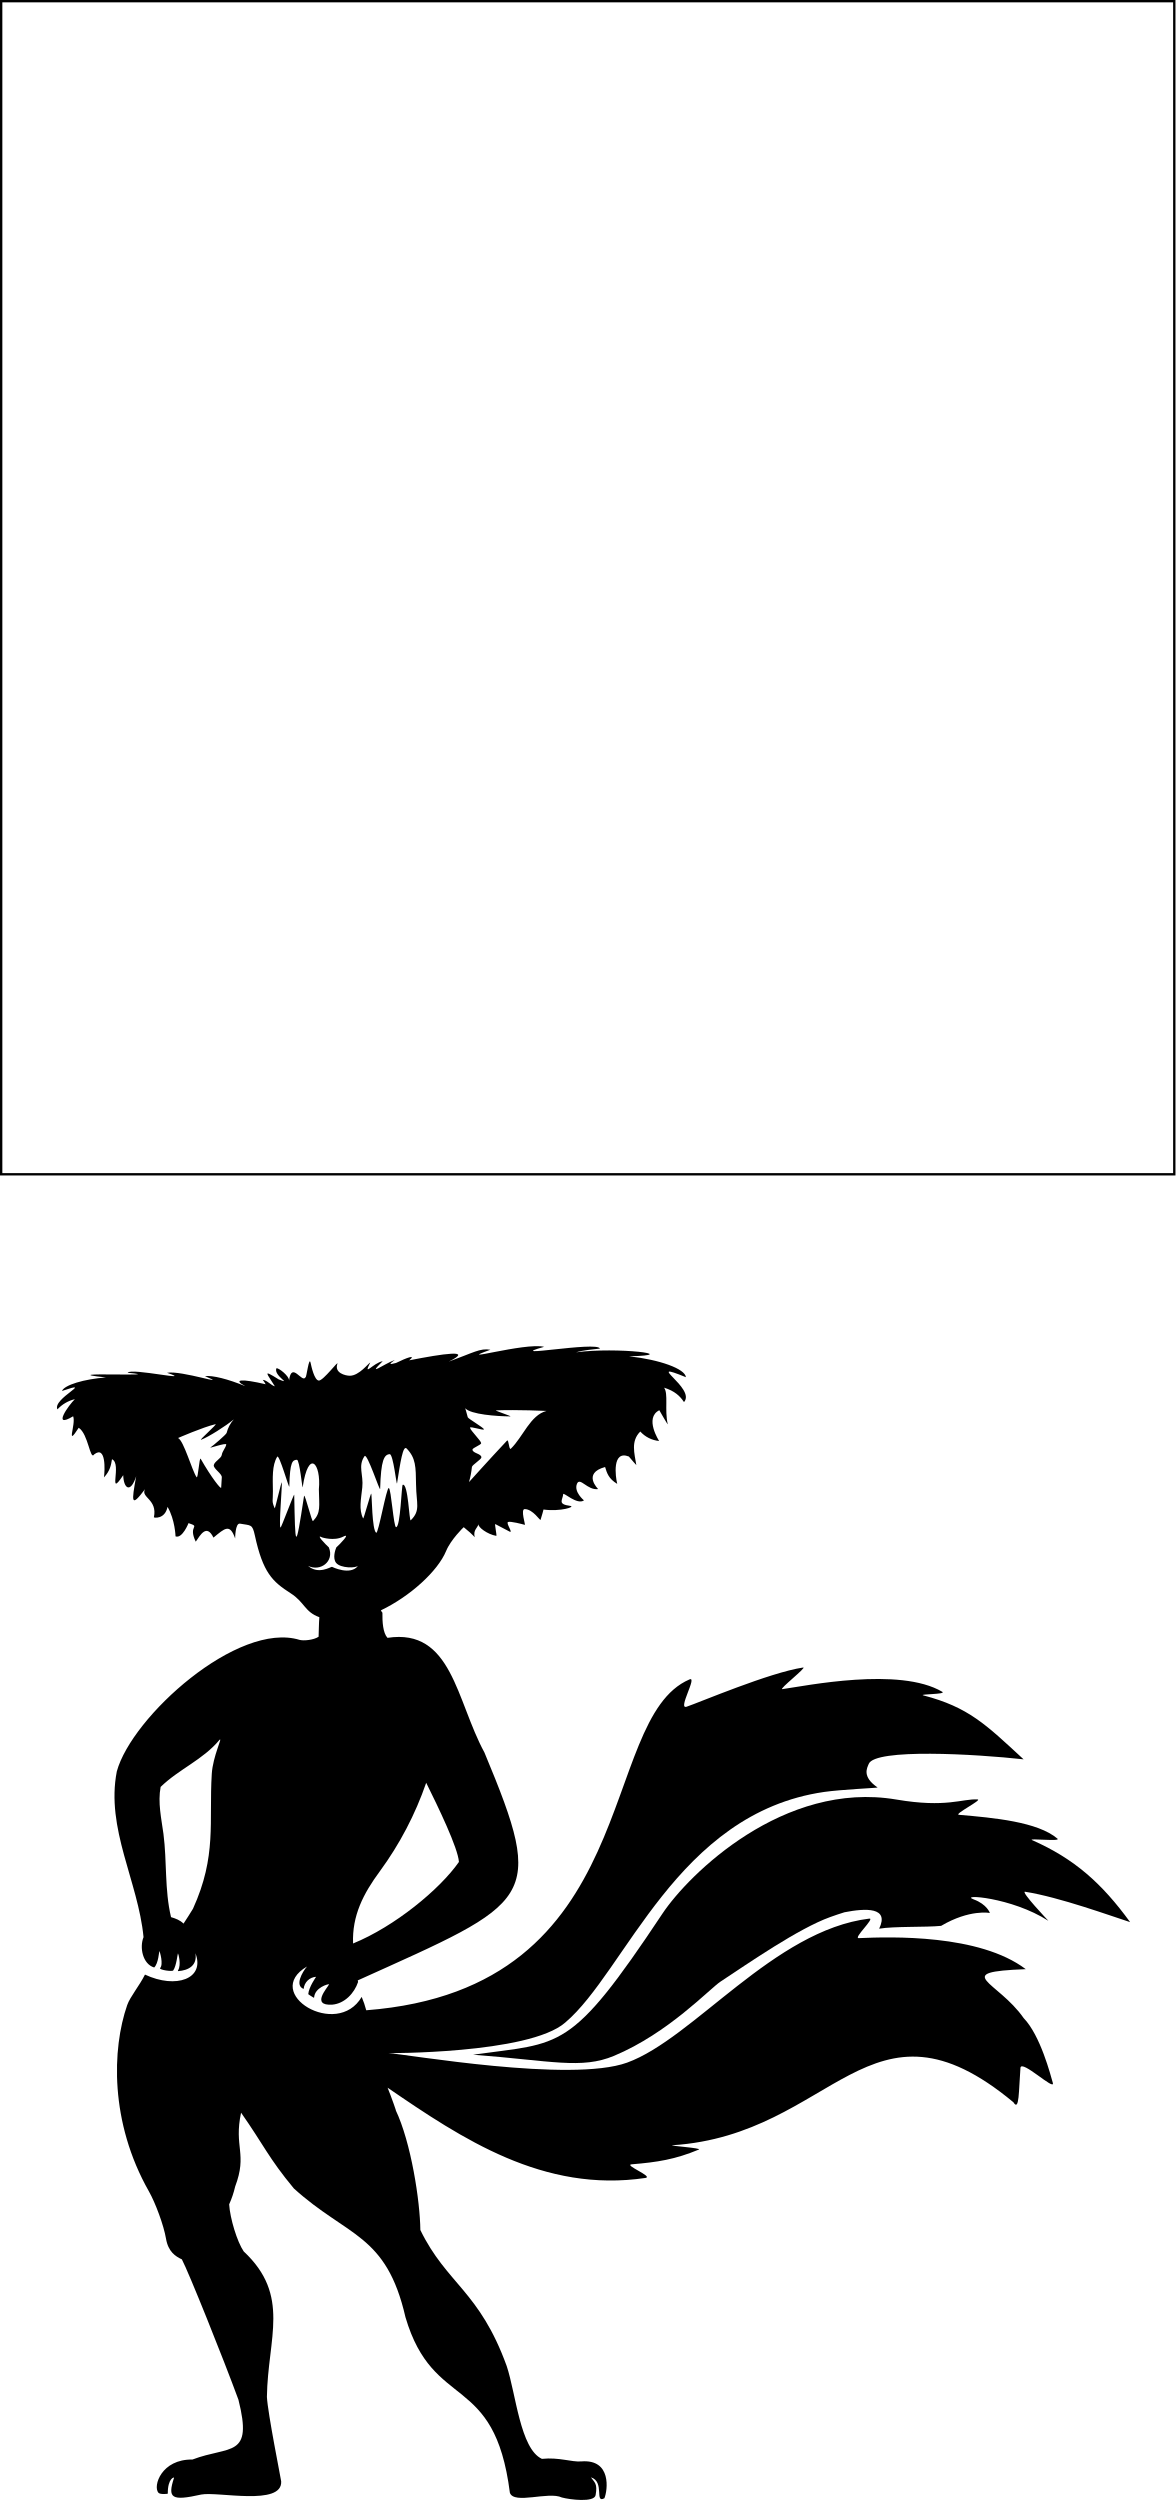
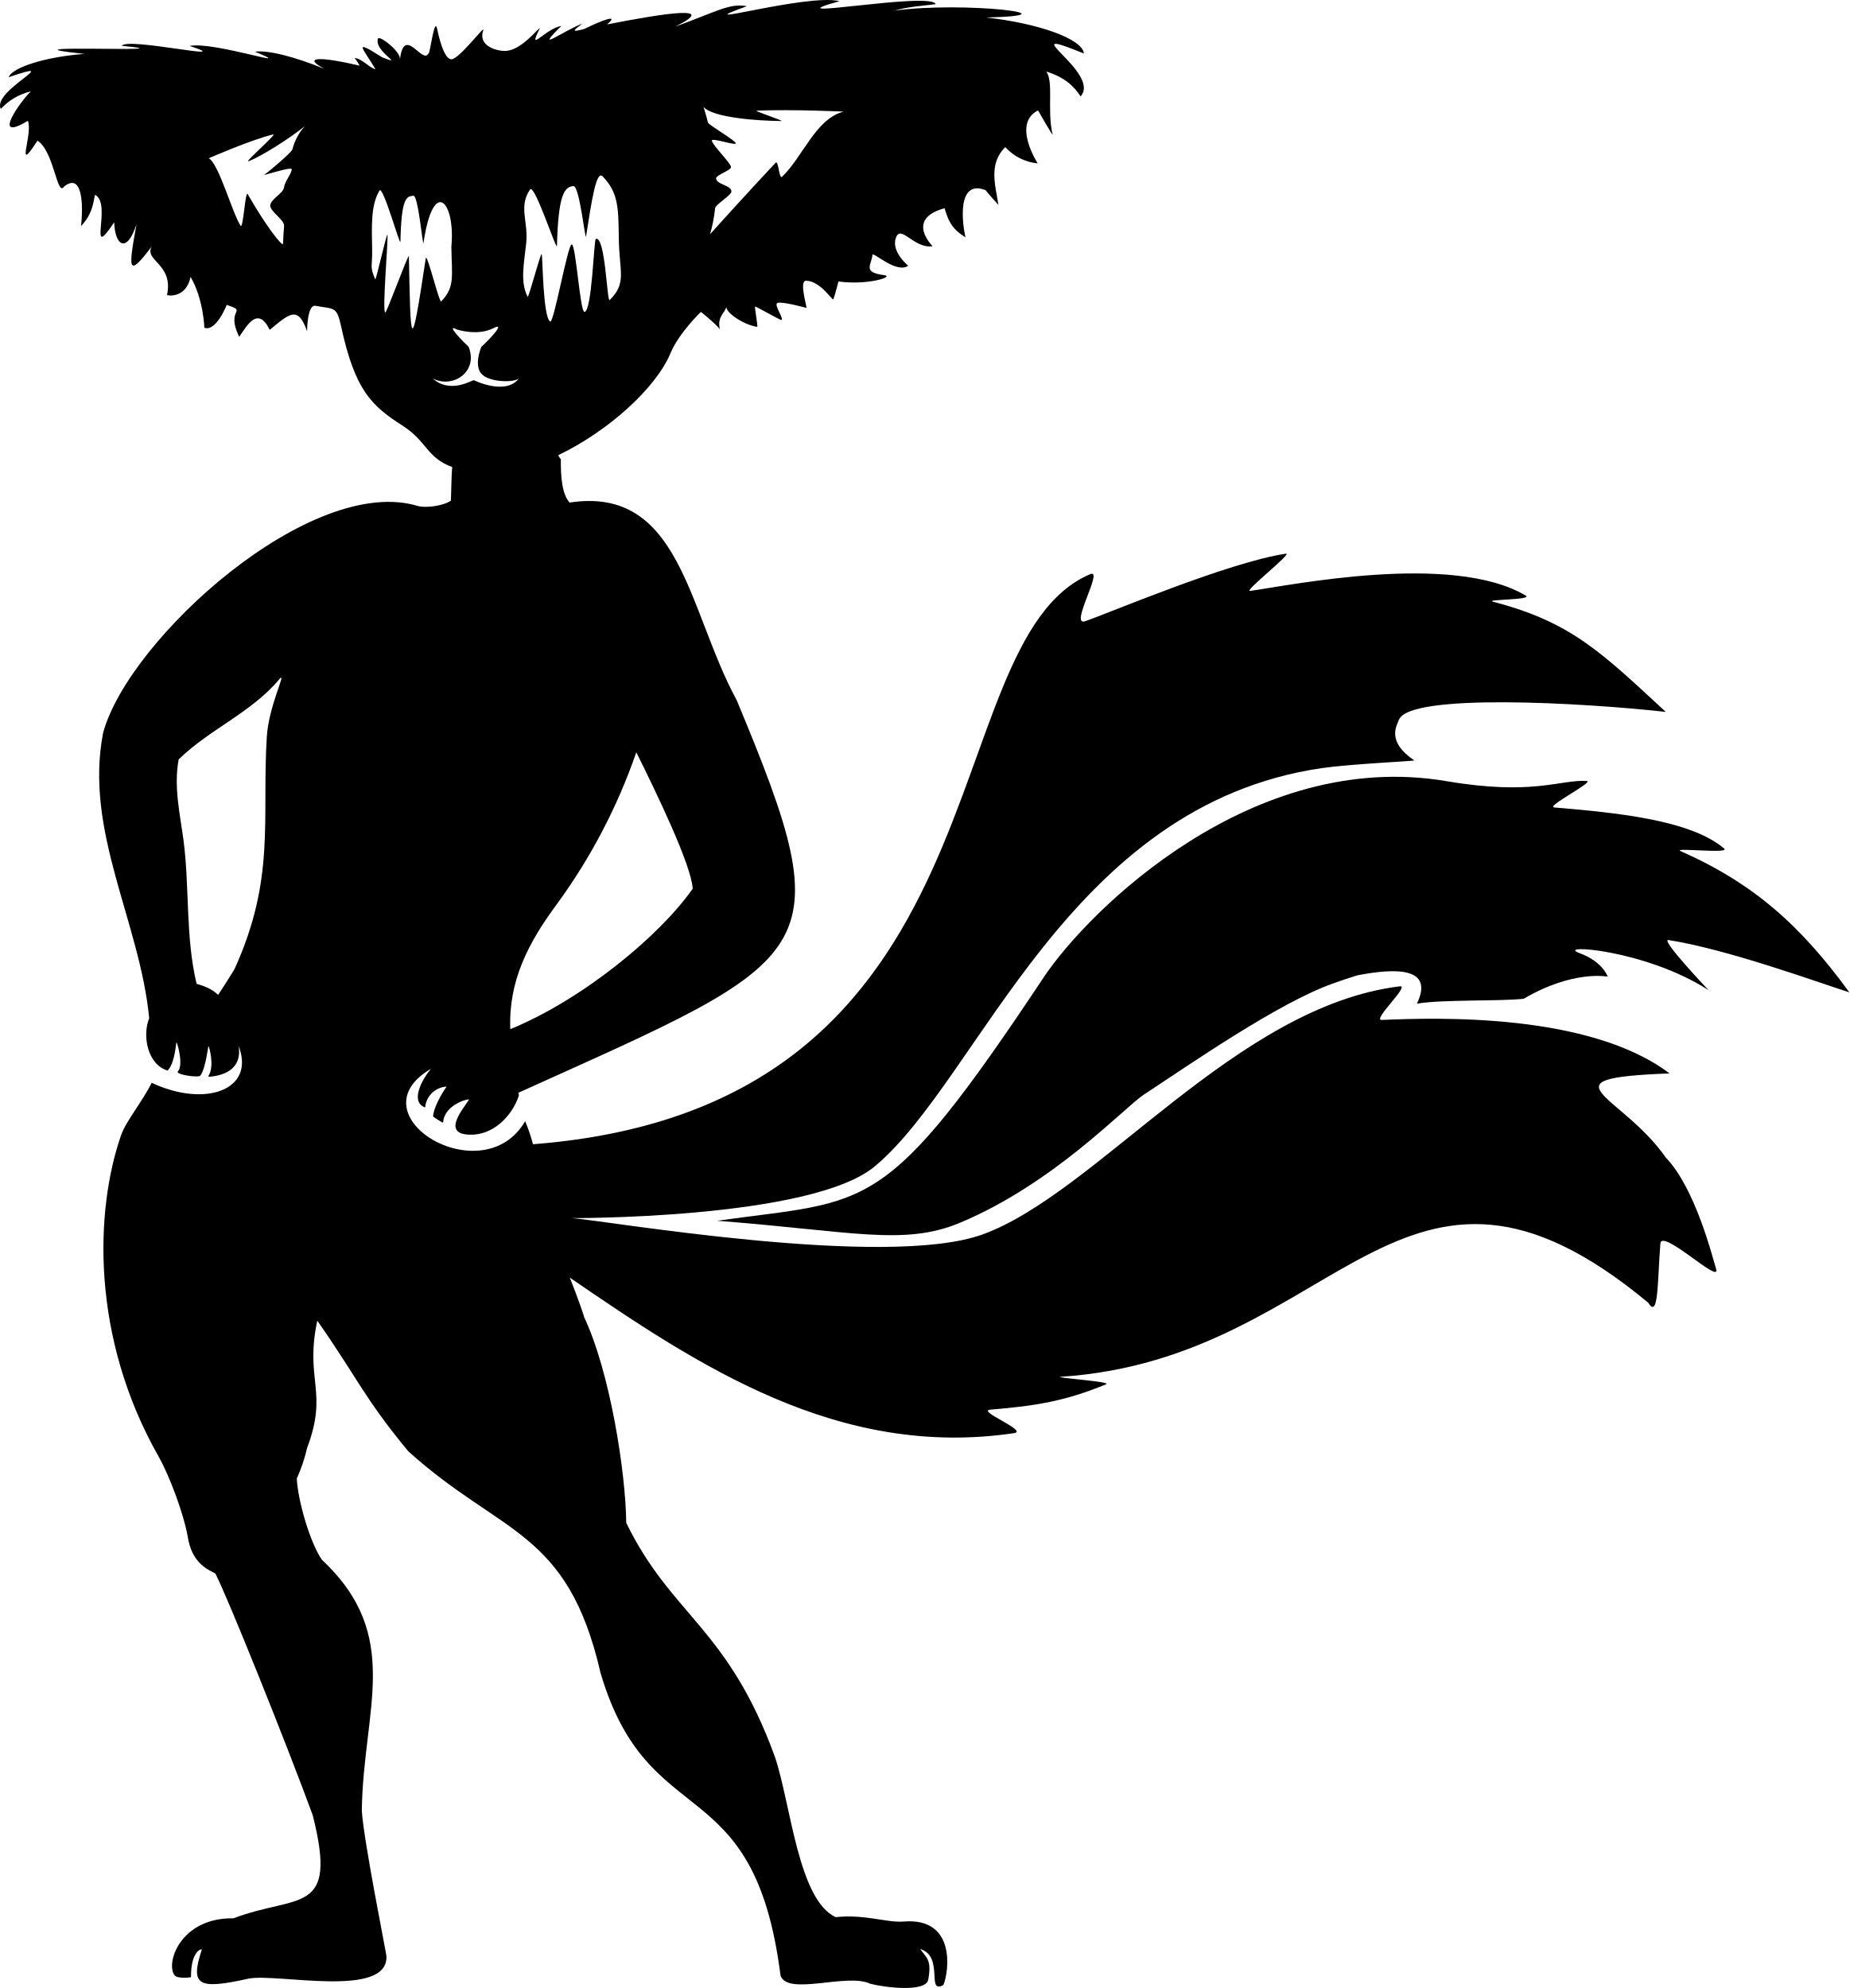
- <svg xmlns="http://www.w3.org/2000/svg" viewBox="0 0 1002 2131.07">
-   <defs>
-     <style>.cls-1{fill:none;stroke:#000;stroke-miterlimit:10;stroke-width:2px;}</style>
-   </defs>
-   <g id="base">
-     <rect class="cls-1" x="1" y="1" width="1000" height="1000" />
-   </g>
-   <g id="akinza">
-     <path d="M816.71,406.3c-4.6-.39,20.32-12.87,15.93-13.11-13.07-.74-26.5,7.37-69.24.1C667.37,377,586.33,457,564,490.53c-79.07,119-85.66,109.62-161.43,120.25,67.14,5.2,92.43,12.55,120.13,1,46.5-19.46,81.34-57.07,90.85-63.33,24-15.8,66.4-45.27,93.48-55q6-2.17,12.13-4.07c18-3.5,38.52-4.6,29.57,14,12.6-2.15,39.68-1.09,52.82-2.42C826,486.56,843.12,490,843.12,490s-2.39-7.36-13.78-11.57c-13-4.79,32.26-2,63.65,18.25,0,0-24.2-25.47-19.83-24.79,29.28,4.6,73.35,20.72,89.49,25.89-24.21-33.22-47.5-54-83.6-69.94-3.87-1.8,24.82,1.49,21.69-1.19C883.94,412.23,846.15,408.82,816.71,406.3Z" transform="translate(0.69 1140.69)" />
-     <path d="M896.75,634.75c-1.85-6.35-10.47-40.28-24.85-55.17-22.08-31.68-62.83-39.2,1.78-41.7-39.5-29.95-114.95-27.66-142.31-26.45-5,.23,14-17.12,9-16.65-81.23,9.87-150,102.33-206.51,122.78-47.85,17.33-188.11-7.25-203.43-8.1-4.43,0,119.7,1.06,150.7-26.07C532.67,539.86,576.21,405,701.81,386.82c14.2-2.05,46.06-3.48,45.6-3.8-13.62-9.26-8.89-16.74-7.57-20.09,5.24-13.36,91.1-8.44,132-3.91-32.22-29.79-46.95-44.48-85.54-54.54-4.14-1.16,19.94-.8,16.28-3-36.5-21.65-116.8-5-136.33-2.32-3.58.49,21.4-19,17.66-18.41-28.43,4.21-88.52,29.8-99.33,33.42-7.94,2.65,9.65-26.52,2.43-23.25-79.37,34.09-37.7,263.63-275.51,282a83.54,83.54,0,0,0-3.87-11.39c-21,36.08-85.59-3.06-46.6-25.93-4,4.64-10.7,16.3-2.87,19.12a11.31,11.31,0,0,1,10.61-10.33c0,.07-6.21,8.7-6.7,14.8.2.2,2.06,1.47,4.58,3,.07,0,.4.07.42-.19.6-8.46,12-11.63,12.78-11.23-1.38,3-15.86,18.45,2.63,17.37,10.53-.86,18.86-9.72,22.07-19.33-.1-.45-.2-.9-.29-1.35,149.69-67.62,161-67.2,108-194.24-24.11-44.35-27.64-106.18-82.65-97.77-3.89-4.22-4.43-13.66-4.32-21.43A6.82,6.82,0,0,1,324,232c24.74-11.83,48.46-33.3,55.6-50.61,3.94-9.57,14.92-20.35,15-20.26,9.29,7.51,9.45,9.06,9.3,8.35-1.32-6.14,2.47-7.58,3.29-10.95-.61,2.53,7.65,8.73,15.18,10,.65.11-1.56-10.18-.9-10.07.51.08,12.13,6.56,12.64,6.64,2.29.37-3.68-7.52-1.73-8.39s12.63,1.93,14.3,2.43c.71.21-3.85-13.47-.08-13.44,7.1.07,13.14,10.2,13.49,9.16,1.24-3.62,2.51-8.79,2.51-8.79,14.42,2,28-2.42,22.62-3.13-11-1.43-6.2-5-5.82-10,.15-1.94,11.82,9.49,17.71,5.34,0,0-8.8-7.12-6-14.09,2.53-6.27,9,5.83,18.09,4.44,0,0-13.8-13.43,5.91-18.8,1.55,5.14,3,10,10.34,14.38-1.52-6.1-4.59-29,9.91-23.33,1,1.43,7.74,8.86,6.36,7.23-1.56-9.87-4.9-20.32,3.39-28.52a24.79,24.79,0,0,0,16.06,8.06s-12.85-19.67.16-26.22c0,0,7.48,13.17,7.18,11.86-2.83-12.27.68-26.05-3.14-31.09,9,2.75,13.7,7.21,17,12.29C592.93,42.69,547,18.16,584,33.27c-.6-7.16-22.54-15-48.45-17.8,46.76-1.09-10.56-8.12-45.18-3.41,6.87-2,13.49-2.3,20.34-3.19-2.19-6.51-84.49,8.83-47.57-1.49-16.39-3.95-79.2,14.54-45.82,2.49C408.61,8.33,402.9,12.34,381.84,20c22-10.89-5-6.71-33.74-1.1,6.44-5.37-2.16-2.22-11.23,2.24-6.72,1.84-5.46.75-1-2.6-9.86,3.69-24.39,15-10.32,1.08-8.14,1.43-17.18,14.1-10.61,1.11-1.59.66-9.49,11.25-17.36,11.3-3.83,0-13.46-2.32-10.67-10.21,1.15-3.27-12,14.49-15.82,14.32S264.7,24,264.08,21.07c-1.34-6.41-3.57,13.07-4.28,12.17-2.88,5.8-12-14.24-14.1,2.95.46-3.71-9.16-11.3-10.79-10.49-2.61,6.43,14.13,14.17,2,9.47-15-9.52-9.53-4.54-3.3,5.89-3.25-.79-6.7-5.3-10.32-5.54a26.46,26.46,0,0,1,2.47,3.77c-20.24-4.73-28.58-4.35-17.35,1.64-14.7-6.07-28.06-9.43-34.43-8.55,23,9.54-20.19-5.22-32.3-2.84,25,8.23-30.93-4.52-33.57-.06,38.91,3.73-67.61-1.2-18.48,4C71.09,34.86,54.2,39.89,52.14,45c29-9.85-8.49,6.62-3.88,15.69A29.5,29.5,0,0,1,63.14,52c-5.13,4.85-20,25.72-1.48,14.58,2.62,6.69-6.68,27.52,4.75,9.8,8.27,5.36,9.66,28.3,13.19,22.68,10.18-7.93,9.14,13.57,8.33,19.62,5.23-5.57,6-10.41,6.85-15.48,8.89,3.83-4.24,34.3,9.57,13.59.33,11.51,6.24,15.79,11.05.9-4.09,22.48-4.51,27,7.56,11-4.07,7.16,10.81,8.53,7.53,24-.08.41,9.38,2,11.64-8.89,6.42,11,6.81,25.16,6.81,25.16,5.82,2.16,11.08-11.3,11.08-11.3,10.93,3.63-.85,1.44,6.15,15.81,3.88-5.59,9.22-15.51,15.1-3.46,9.71-8,14-12.27,18.49.73,0,0,0-13.37,4.12-12.63,9.34,1.7,10.52.12,12.67,10,6.91,31.88,15,39.4,30.54,49.37C259,225.06,259,233.4,271.54,237.85c-.46,5.65-.4,11.17-.65,16.66-4.18,2.83-12.69,3.6-16.14,2.7C202.12,241,111.58,322.67,98.88,369.33,89.36,418,117.1,463,121.66,510.59c-3.54,8.69-.8,22.88,9.06,25.87,3.65-3.33,4.23-14,4.43-14,.38.13,3.7,11.45.61,14.53-.82,1.56,10.7,3.2,11.24,1.92,2.69-3.7,3.74-14.53,4-14.54s3.07,9.68.09,14.54a.53.53,0,0,0,0,.65c8.88-.61,16.57-4.76,14.8-15.28,8.49,21.89-16.67,30.65-43,18.23-4.79,9.63-12.69,18.91-15.16,26-12.91,37.16-15,99.74,18.53,158.82,5.52,9.74,12.63,28.87,14.54,40.18s8.06,15.16,13.55,17.75c5.72,10.76,35.25,84.31,48.21,119.63h0c12.61,50-7.19,38.84-39.22,51-26.42-.43-33.86,22.62-29,28.3,1.44,1.68,8,1,8,.78-.12-13.36,5.66-14.31,5.32-13.51-5.73,17.57-2.16,19.93,23.18,14.27,14-2.78,69.31,10.06,68.16-11.24-.19-2-11.47-58.18-12.17-72,.73-50.28,20.47-86.34-19.77-124-5.64-8.22-11.69-28.27-12.41-40.14a79.52,79.52,0,0,0,5.1-15.13c10.63-28.11-1.23-33.59,5.06-63,19.39,27.66,23.44,38.62,45,64.6,45.89,41.55,78.79,38.46,95.14,109.77,23.86,80.82,75.85,46.14,89,149.65,3.52,10.17,32.9-1.43,44.32,4,6.62,1.79,27.56,4.5,28.75-2,1.83-10.06-1-10.85-4-15.18,12.07,3.7,2.79,22.64,11.5,17.81,2.76-6.62,6.38-33.51-19.69-31.38-8.31.68-18.95-3.7-33.58-2.18-18.5-8.49-22.18-55.62-30-79.07-23.22-64.13-51.2-70-73.62-116-.23-24.34-7.87-74.75-21.15-102.48,1.8,4.31-3.55-11-6.77-18.84,63.6,43.57,132.85,89.85,219.91,76.92,6.72-1.27-18.84-11-11.86-11.61,22-1.8,37-4.15,57.23-12.55,3.17-1.32-26.14-3.24-22.49-3.7,137.72-9,168-138.6,290.67-36.64,5.1,8.33,4.48-9.69,6-29.29C869.77,614.35,899,642.47,896.75,634.75ZM434.31,66.69c1.9,0-14-5.07-12.13-5.15,18.28-.7,43,.49,43,.49-13.82,3.52-20,22.08-30.42,32.21-1.63,1.58-1.74-8.52-3.26-6.9-15.2,16.2-32.4,35.34-32.4,35.34a75.77,75.77,0,0,0,2.5-12.92c.19-1.71,8-6.4,8.05-8.1.17-3.26-7.46-3.48-7.58-6.6-.06-1.64,7.5-4,7.38-5.62-.16-2.06-9-10.61-9.47-13-.33-1.83,12.16,2.77,11.81,1.18-.31-1.42-13.46-9-13.75-10.21-1.2-4.81-2.19-7.7-2.19-7.7C400.53,65.08,422.84,66.6,434.31,66.69ZM192.48,80.79c-.29,1.33-12.21,11.45-13.55,12.2-3.12,1.72,13.62-4.3,13.25-2.31-.56,3-3.33,5.51-3.85,8.94-.43,2.84-6.42,5.66-6.79,8.69s7.1,7.17,6.84,10.36c-.24,2.9-.42,5.82-.53,8.74-.07,1.8-8.27-8.43-17.47-24.57-1.18-2.07-2.22,17.56-3.51,15.65-4-5.91-10.83-30.93-15.76-33.38,0,0,20.91-9.16,31.86-11.79,2.3-.55-14.71,14.2-12.19,13.27,6.16-2.28,21-11.7,27.84-17.37A27.24,27.24,0,0,0,192.48,80.79Zm117.57,19.78c2.22-3.24,13.23,31,13.31,27.85.64-24.64,3.46-29.23,8.14-29.54,3.06-.2,5.85,27.51,6.26,24.84,2.77-17.7,5.05-32.91,8.2-29.65,7.84,8.11,7.79,15.58,8,30.81.22,16.38,4.06,22-4.53,30.38-1.34,1.31-2.1-31.8-6.84-30.28-1,.33-1.9,36.17-5.65,36.14-2.12,0-4.2-32.77-6.2-33.37S321.83,167,320,165.89c-3.65-2.27-3.67-32.43-4.2-33.33s-6.48,22-6.95,21.09c-3.79-7.45-1.78-16.41-.72-26.35C309.31,116.31,304.2,109.11,310.05,100.57Zm13.06,353.85A285.06,285.06,0,0,0,362.61,379c10.09,20.35,27.18,55.65,27.9,67.49-16.36,23.42-54.73,55-90.23,69.5C299.34,492.32,309,473.52,323.11,454.42Zm-64.6-320.09c-7.51,49.8-7.53,43.53-8.4-.89-.54-.41-11.16,28.52-11.67,28-1.64-.23,1.53-36.11,1.07-38.51-.42-.82-5.68,22.94-6.06,22.07-2.76-6.42-1.4-6-1.51-14.44-.14-11.45-.85-22,3.64-29.47,1.71-2.83,10.29,28.09,10.35,25.33.46-21.59,2.88-22.52,6.47-22.76,2.35-.16,4.62,25.66,4.93,23.33,4.93-33.14,15.9-20.29,13.8,1.84.19,14.72,1.89,19.88-5,27.09C265.18,157,259.58,133.54,258.51,134.33Zm3.39,59.74c10.09,5.2,22.74-3.48,17.73-15.72-2.24-2-11.9-11.81-5.78-8.52,0,0,10.17,3.36,18-.63,7-3.59-3,6.64-5.87,9.18-.84,1.94-3.36,9.25-.12,13.21,3.74,4.58,17.11,4.65,18.86,2.24-6.59,9-22.38,1.09-22.43,1.09C281.24,194.85,270.61,201.85,261.9,194.07ZM163.82,486.36c-2.6,4.28-5.3,8.5-8.06,12.68-3.08-3-6.66-4.31-10.66-5.51-5.57-23.46-3.39-47.28-6.46-71-1.8-13.28-4.9-26.6-2.41-40,15.57-15.18,36.09-23.12,50.18-40.1,3.06-3-5.64,13.77-6.58,29C177.31,412.31,184.31,441.31,163.82,486.36Z" transform="translate(0.69 1140.69)" />
-   </g>
+ <svg xmlns="http://www.w3.org/2000/svg" id="akinza" viewBox="0 0 914.79 983.56">
+   <path d="M816.71,406.3c-4.6-.39,20.32-12.87,15.93-13.11-13.07-.74-26.5,7.37-69.24.1C667.37,377,586.33,457,564,490.53c-79.07,119-85.66,109.62-161.43,120.25,67.14,5.2,92.43,12.55,120.13,1,46.5-19.46,81.34-57.07,90.85-63.33,24-15.8,66.4-45.27,93.48-55q6-2.17,12.13-4.07c18-3.5,38.52-4.6,29.57,14,12.6-2.15,39.68-1.09,52.82-2.42C826,486.56,843.12,490,843.12,490s-2.39-7.36-13.78-11.57c-13-4.79,32.26-2,63.65,18.25,0,0-24.2-25.47-19.83-24.79,29.28,4.6,73.35,20.72,89.49,25.89-24.21-33.22-47.5-54-83.6-69.94-3.87-1.8,24.82,1.49,21.69-1.19C883.94,412.23,846.15,408.82,816.71,406.3Z" transform="translate(-47.86 -6.81)" />
+   <path d="M896.75,634.75c-1.85-6.35-10.47-40.28-24.85-55.17-22.08-31.68-62.83-39.2,1.78-41.7-39.5-29.95-114.95-27.66-142.31-26.45-5,.23,14-17.12,9-16.65-81.23,9.87-150,102.33-206.51,122.78-47.85,17.33-188.11-7.25-203.43-8.1-4.43,0,119.7,1.06,150.7-26.07C532.67,539.86,576.21,405,701.81,386.82c14.2-2.05,46.06-3.48,45.6-3.8-13.62-9.26-8.89-16.74-7.57-20.09,5.24-13.36,91.1-8.44,132-3.91-32.22-29.79-46.95-44.48-85.54-54.54-4.14-1.16,19.94-.8,16.28-3-36.5-21.65-116.8-5-136.33-2.32-3.58.49,21.4-19,17.66-18.41-28.43,4.21-88.52,29.8-99.33,33.42-7.94,2.65,9.65-26.52,2.43-23.25-79.37,34.09-37.7,263.63-275.51,282a83.54,83.54,0,0,0-3.87-11.39c-21,36.08-85.59-3.06-46.6-25.93-4,4.64-10.7,16.3-2.87,19.12a11.31,11.31,0,0,1,10.61-10.33c0,.07-6.21,8.7-6.7,14.8.2.2,2.06,1.47,4.58,3,.07,0,.4.07.42-.19.6-8.46,12-11.63,12.78-11.23-1.38,3-15.86,18.45,2.63,17.37,10.53-.86,18.86-9.72,22.07-19.33-.1-.45-.2-.9-.29-1.35,149.69-67.62,161-67.2,108-194.24-24.11-44.35-27.64-106.18-82.65-97.77-3.89-4.22-4.43-13.66-4.32-21.43A6.82,6.82,0,0,1,324,232c24.74-11.83,48.46-33.3,55.6-50.61,3.94-9.57,14.92-20.35,15-20.26,9.29,7.51,9.45,9.06,9.3,8.35-1.32-6.14,2.47-7.58,3.29-10.95-.61,2.53,7.65,8.73,15.18,10,.65.11-1.56-10.18-.9-10.07.51.08,12.13,6.56,12.64,6.64,2.29.37-3.68-7.52-1.73-8.39s12.63,1.93,14.3,2.43c.71.21-3.85-13.47-.08-13.44,7.1.07,13.14,10.2,13.49,9.16,1.24-3.62,2.51-8.79,2.51-8.79,14.42,2,28-2.42,22.62-3.13-11-1.43-6.2-5-5.82-10,.15-1.94,11.82,9.49,17.71,5.34,0,0-8.8-7.12-6-14.09,2.53-6.27,9,5.83,18.09,4.44,0,0-13.8-13.43,5.91-18.8,1.55,5.14,3,10,10.34,14.38-1.52-6.1-4.59-29,9.91-23.33,1,1.43,7.74,8.86,6.36,7.23-1.56-9.87-4.9-20.32,3.39-28.52a24.79,24.79,0,0,0,16.06,8.06s-12.85-19.67.16-26.22c0,0,7.48,13.17,7.18,11.86-2.83-12.27.68-26.05-3.14-31.09,9,2.75,13.7,7.21,17,12.29C592.93,42.69,547,18.16,584,33.27c-.6-7.16-22.54-15-48.45-17.8,46.76-1.09-10.56-8.12-45.18-3.41,6.87-2,13.49-2.3,20.34-3.19-2.19-6.51-84.49,8.83-47.57-1.49-16.39-3.95-79.2,14.54-45.82,2.49C408.61,8.33,402.9,12.34,381.84,20c22-10.89-5-6.71-33.74-1.1,6.44-5.37-2.16-2.22-11.23,2.24-6.72,1.84-5.46.75-1-2.6-9.86,3.69-24.39,15-10.32,1.08-8.14,1.43-17.18,14.1-10.61,1.11-1.59.66-9.49,11.25-17.36,11.3-3.83,0-13.46-2.32-10.67-10.21,1.15-3.27-12,14.49-15.82,14.32S264.7,24,264.08,21.07c-1.34-6.41-3.57,13.07-4.28,12.17-2.88,5.8-12-14.24-14.1,2.95.46-3.71-9.16-11.3-10.79-10.49-2.61,6.43,14.13,14.17,2,9.47-15-9.52-9.53-4.54-3.3,5.89-3.25-.79-6.7-5.3-10.32-5.54a26.46,26.46,0,0,1,2.47,3.77c-20.24-4.73-28.58-4.35-17.35,1.64-14.7-6.07-28.06-9.43-34.43-8.55,23,9.54-20.19-5.22-32.3-2.84,25,8.23-30.93-4.52-33.57-.06,38.91,3.73-67.61-1.2-18.48,4C71.09,34.86,54.2,39.89,52.14,45c29-9.85-8.49,6.62-3.88,15.69A29.5,29.5,0,0,1,63.14,52c-5.13,4.85-20,25.72-1.48,14.58,2.62,6.69-6.68,27.52,4.75,9.8,8.27,5.36,9.66,28.3,13.19,22.68,10.18-7.93,9.14,13.57,8.33,19.62,5.23-5.57,6-10.41,6.85-15.48,8.89,3.83-4.24,34.3,9.57,13.59.33,11.51,6.24,15.79,11.05.9-4.09,22.48-4.51,27,7.56,11-4.07,7.16,10.81,8.53,7.53,24-.08.41,9.38,2,11.64-8.89,6.42,11,6.81,25.16,6.81,25.16,5.82,2.16,11.08-11.3,11.08-11.3,10.93,3.63-.85,1.44,6.15,15.81,3.88-5.59,9.22-15.51,15.1-3.46,9.71-8,14-12.27,18.49.73,0,0,0-13.37,4.12-12.63,9.34,1.7,10.52.12,12.67,10,6.91,31.88,15,39.4,30.54,49.37C259,225.06,259,233.4,271.54,237.85c-.46,5.65-.4,11.17-.65,16.66-4.18,2.83-12.69,3.6-16.14,2.7C202.12,241,111.58,322.67,98.88,369.33,89.36,418,117.1,463,121.66,510.59c-3.54,8.69-.8,22.88,9.06,25.87,3.65-3.33,4.23-14,4.43-14,.38.13,3.7,11.45.61,14.53-.82,1.56,10.7,3.2,11.24,1.92,2.69-3.7,3.74-14.53,4-14.54s3.07,9.68.09,14.54a.53.53,0,0,0,0,.65c8.88-.61,16.57-4.76,14.8-15.28,8.49,21.89-16.67,30.65-43,18.23-4.79,9.63-12.69,18.91-15.16,26-12.91,37.16-15,99.74,18.53,158.82,5.52,9.74,12.63,28.87,14.54,40.18s8.06,15.16,13.55,17.75c5.72,10.76,35.25,84.31,48.21,119.63h0c12.61,50-7.19,38.84-39.22,51-26.42-.43-33.86,22.62-29,28.3,1.44,1.68,8,1,8,.78-.12-13.36,5.66-14.31,5.32-13.51-5.73,17.57-2.16,19.93,23.18,14.27,14-2.78,69.31,10.06,68.16-11.24-.19-2-11.47-58.18-12.17-72,.73-50.28,20.47-86.34-19.77-124-5.64-8.22-11.69-28.27-12.41-40.14a79.52,79.52,0,0,0,5.1-15.13c10.63-28.11-1.23-33.59,5.06-63,19.39,27.66,23.44,38.62,45,64.6,45.89,41.55,78.79,38.46,95.14,109.77,23.86,80.82,75.85,46.14,89,149.65,3.52,10.17,32.9-1.43,44.32,4,6.62,1.79,27.56,4.5,28.75-2,1.83-10.06-1-10.85-4-15.18,12.07,3.7,2.79,22.64,11.5,17.81,2.76-6.62,6.38-33.51-19.69-31.38-8.31.68-18.95-3.7-33.58-2.18-18.5-8.49-22.18-55.62-30-79.07-23.22-64.13-51.2-70-73.62-116-.23-24.34-7.87-74.75-21.15-102.48,1.8,4.31-3.55-11-6.77-18.84,63.6,43.57,132.85,89.85,219.91,76.92,6.72-1.27-18.84-11-11.86-11.61,22-1.8,37-4.15,57.23-12.55,3.17-1.32-26.14-3.24-22.49-3.7,137.72-9,168-138.6,290.67-36.64,5.1,8.33,4.48-9.69,6-29.29C869.77,614.35,899,642.47,896.75,634.75ZM434.31,66.69c1.9,0-14-5.07-12.13-5.15,18.28-.7,43,.49,43,.49-13.82,3.52-20,22.08-30.42,32.21-1.63,1.58-1.74-8.52-3.26-6.9-15.2,16.2-32.4,35.34-32.4,35.34a75.77,75.77,0,0,0,2.5-12.92c.19-1.71,8-6.4,8.05-8.1.17-3.26-7.46-3.48-7.58-6.6-.06-1.64,7.5-4,7.38-5.62-.16-2.06-9-10.61-9.47-13-.33-1.83,12.16,2.77,11.81,1.18-.31-1.42-13.46-9-13.75-10.21-1.2-4.81-2.19-7.7-2.19-7.7C400.53,65.08,422.84,66.6,434.31,66.69ZM192.48,80.79c-.29,1.33-12.21,11.45-13.55,12.2-3.12,1.72,13.62-4.3,13.25-2.31-.56,3-3.33,5.51-3.85,8.94-.43,2.84-6.42,5.66-6.79,8.69s7.1,7.17,6.84,10.36c-.24,2.9-.42,5.82-.53,8.74-.07,1.8-8.27-8.43-17.47-24.57-1.18-2.07-2.22,17.56-3.51,15.65-4-5.91-10.83-30.93-15.76-33.38,0,0,20.91-9.16,31.86-11.79,2.3-.55-14.71,14.2-12.19,13.27,6.16-2.28,21-11.7,27.84-17.37A27.24,27.24,0,0,0,192.48,80.79Zm117.57,19.78c2.22-3.24,13.23,31,13.31,27.85.64-24.64,3.46-29.23,8.14-29.54,3.06-.2,5.85,27.51,6.26,24.84,2.77-17.7,5.05-32.91,8.2-29.65,7.84,8.11,7.79,15.58,8,30.81.22,16.38,4.06,22-4.53,30.38-1.34,1.31-2.1-31.8-6.84-30.28-1,.33-1.9,36.17-5.65,36.14-2.12,0-4.2-32.77-6.2-33.37S321.83,167,320,165.89c-3.65-2.27-3.67-32.43-4.2-33.33s-6.48,22-6.95,21.09c-3.79-7.45-1.78-16.41-.72-26.35C309.31,116.31,304.2,109.11,310.05,100.57Zm13.06,353.85A285.06,285.06,0,0,0,362.61,379c10.09,20.35,27.18,55.65,27.9,67.49-16.36,23.42-54.73,55-90.23,69.5C299.34,492.32,309,473.52,323.11,454.42Zm-64.6-320.09c-7.51,49.8-7.53,43.53-8.4-.89-.54-.41-11.16,28.52-11.67,28-1.64-.23,1.53-36.11,1.07-38.51-.42-.82-5.68,22.94-6.06,22.07-2.76-6.42-1.4-6-1.51-14.44-.14-11.45-.85-22,3.64-29.47,1.71-2.83,10.29,28.09,10.35,25.33.46-21.59,2.88-22.52,6.47-22.76,2.35-.16,4.62,25.66,4.93,23.33,4.93-33.14,15.9-20.29,13.8,1.84.19,14.72,1.89,19.88-5,27.09C265.18,157,259.58,133.54,258.51,134.33Zm3.39,59.74c10.09,5.2,22.74-3.48,17.73-15.72-2.24-2-11.9-11.81-5.78-8.52,0,0,10.17,3.36,18-.63,7-3.59-3,6.64-5.87,9.18-.84,1.94-3.36,9.25-.12,13.21,3.74,4.58,17.11,4.65,18.86,2.24-6.59,9-22.38,1.09-22.43,1.09C281.24,194.85,270.61,201.85,261.9,194.07ZM163.82,486.36c-2.6,4.28-5.3,8.5-8.06,12.68-3.08-3-6.66-4.31-10.66-5.51-5.57-23.46-3.39-47.28-6.46-71-1.8-13.28-4.9-26.6-2.41-40,15.57-15.18,36.09-23.12,50.18-40.1,3.06-3-5.64,13.77-6.58,29C177.31,412.31,184.31,441.31,163.82,486.36Z" transform="translate(-47.86 -6.81)" />
</svg>
